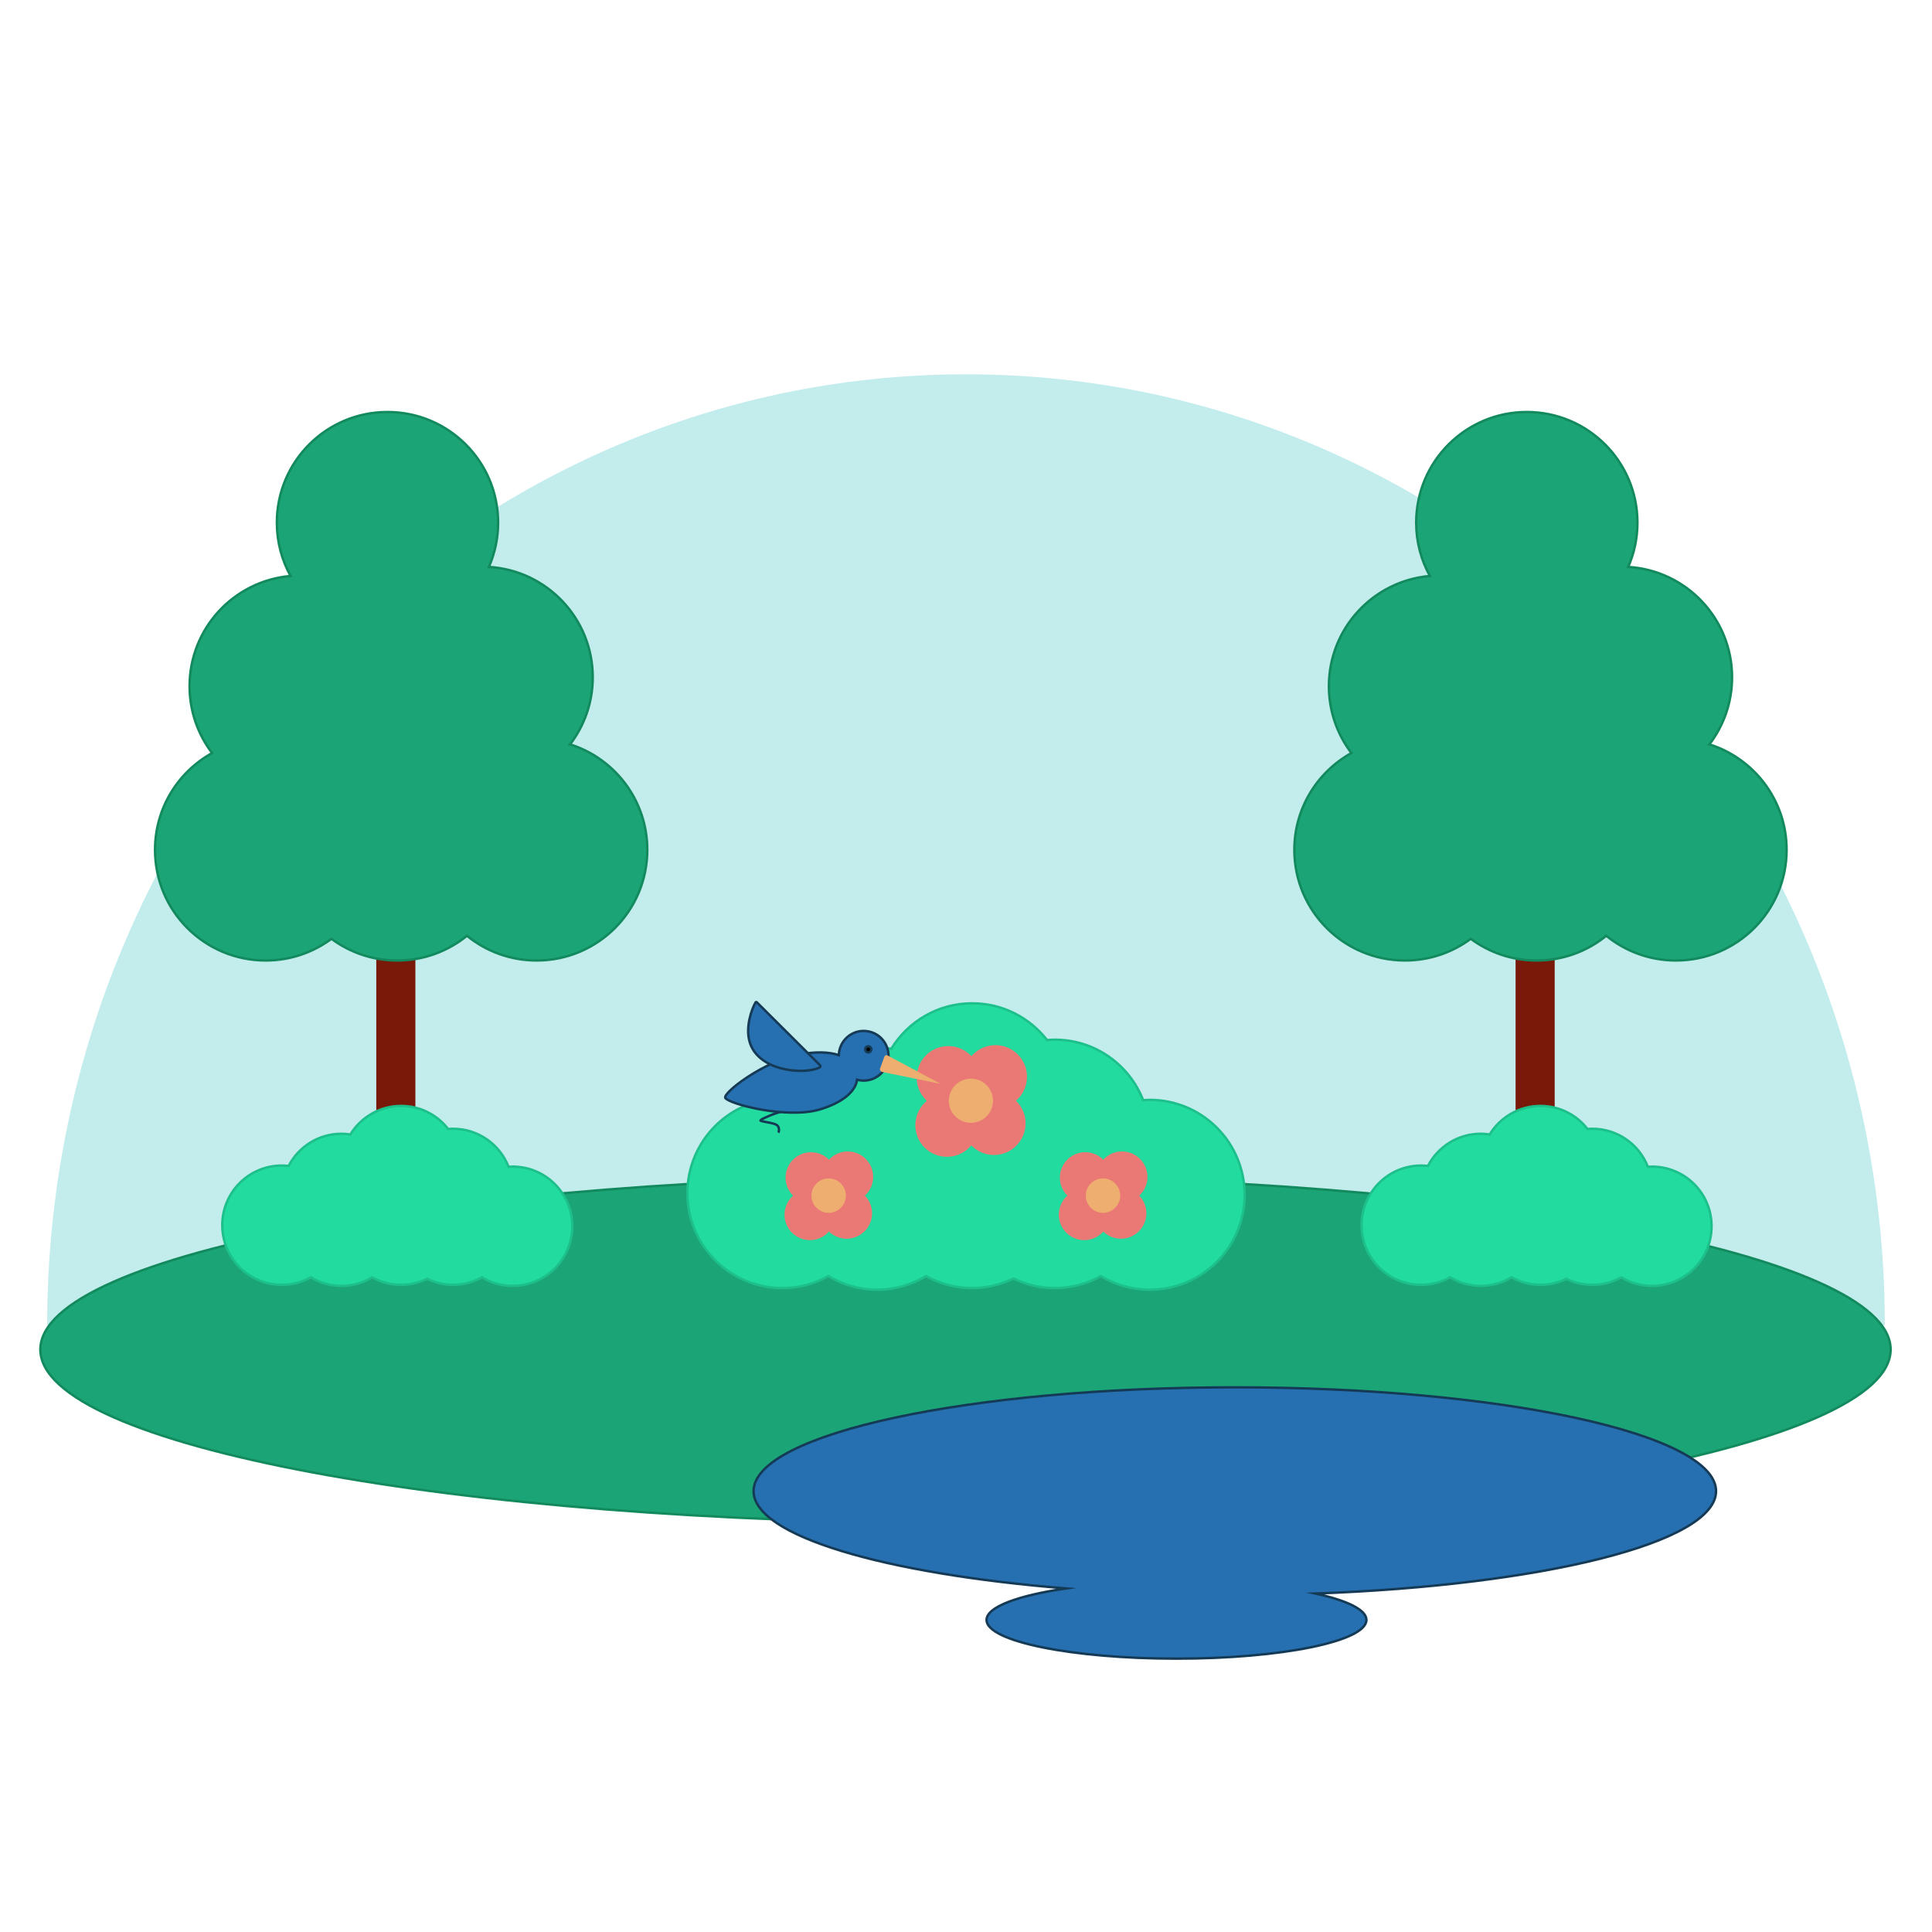
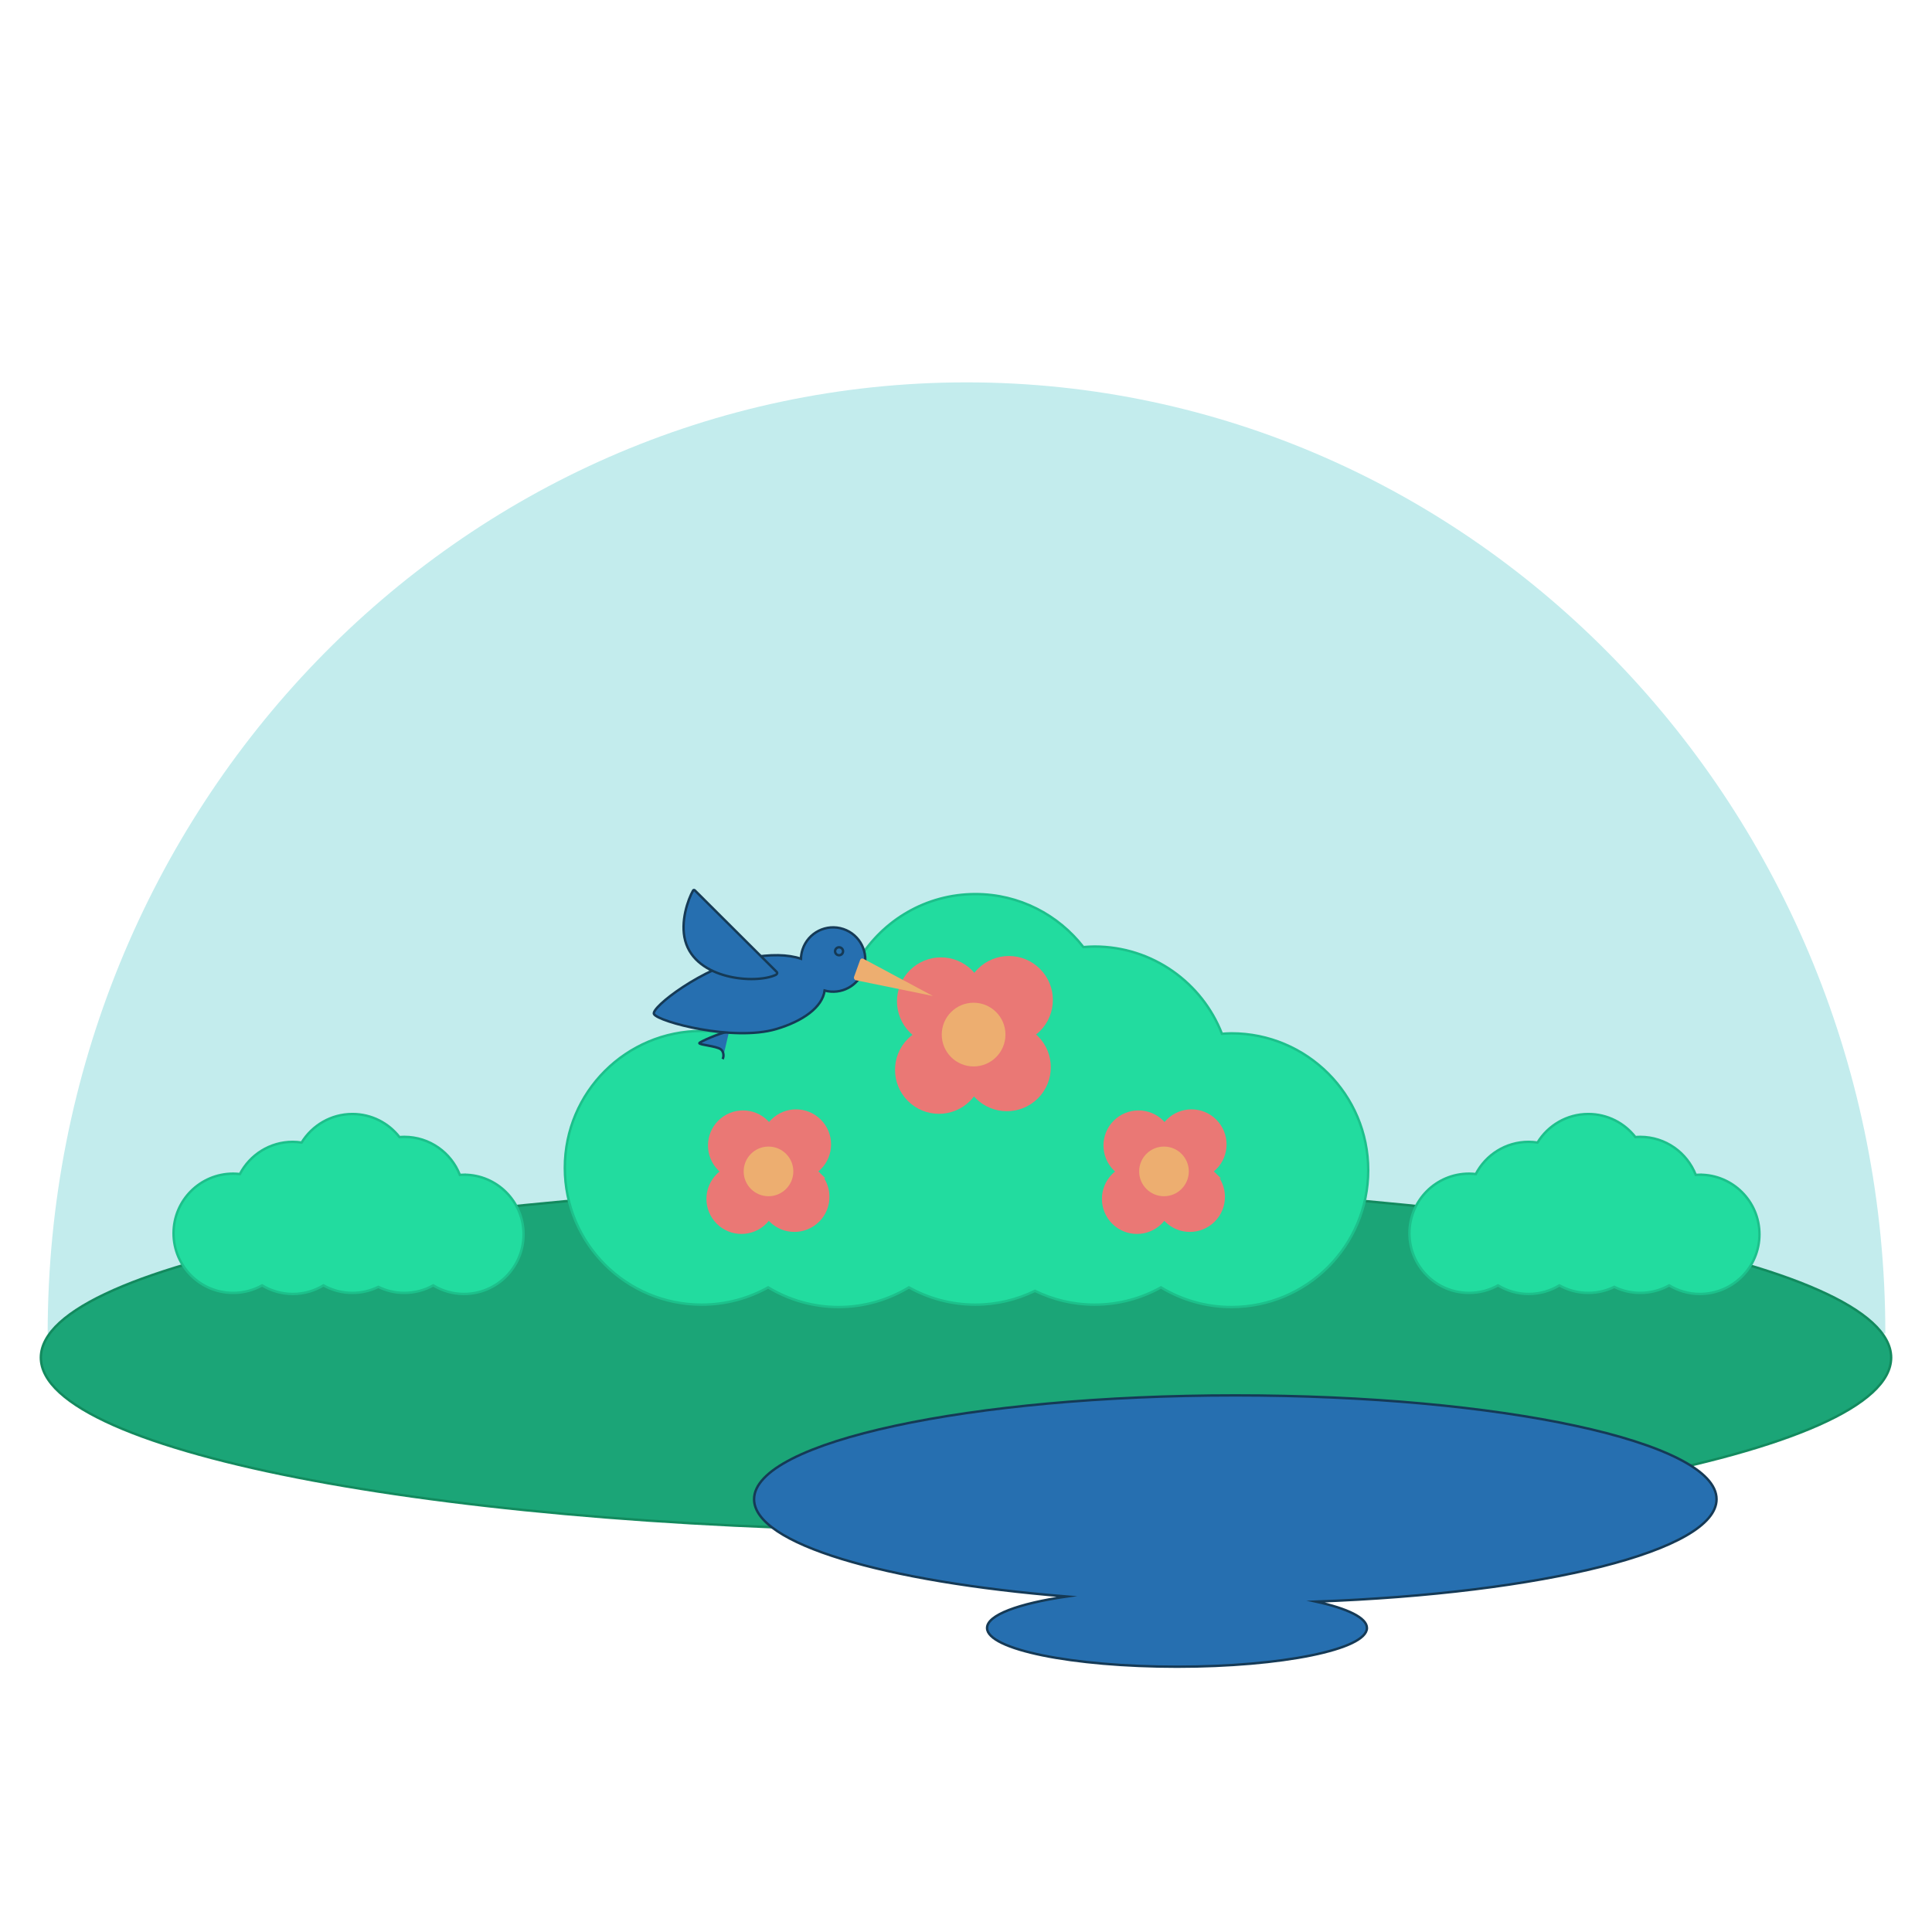
<svg xmlns="http://www.w3.org/2000/svg" width="800" height="800" viewBox="0 0 800 800" fill="none">
-   <path d="M19.53 548.83C19.53 331.32 189.87 154.99 400 154.99C610.13 154.99 780.47 331.32 780.47 548.83" fill="#C3ECED" />
-   <path opacity="0.99" d="M399.79 630.64C611.359 630.64 782.87 598.481 782.87 558.81C782.87 519.14 611.359 486.98 399.79 486.98C188.221 486.98 16.71 519.14 16.71 558.81C16.71 598.481 188.221 630.64 399.79 630.64Z" fill="#19A476" stroke="#11895D" stroke-miterlimit="10" />
-   <g opacity="0.99">
-     <path d="M643.76 280.46H627.57V524.83H643.76V280.46Z" fill="#771707" />
-     <path d="M707.82 308.23C713.71 300.52 717.21 290.9 717.21 280.46C717.21 256.1 698.19 236.19 674.2 234.75C676.66 229.13 678.03 222.93 678.03 216.41C678.03 191.11 657.52 170.6 632.22 170.6C606.92 170.6 586.41 191.11 586.41 216.41C586.41 224.42 588.47 231.95 592.09 238.5C568.66 240.52 550.27 260.17 550.27 284.12C550.27 294.53 553.75 304.13 559.6 311.82C545.51 319.63 535.96 334.65 535.96 351.91C535.96 377.21 556.47 397.72 581.77 397.72C591.98 397.72 601.4 394.38 609.02 388.73C616.64 394.38 626.06 397.72 636.27 397.72C647.21 397.72 657.25 393.88 665.13 387.48C673.01 393.88 683.05 397.72 693.99 397.72C719.29 397.72 739.8 377.21 739.8 351.91C739.8 331.43 726.36 314.1 707.83 308.23H707.82Z" fill="#19A476" stroke="#11895D" stroke-miterlimit="10" />
-   </g>
-   <g opacity="0.99">
-     <path d="M172 280.46H155.81V524.83H172V280.46Z" fill="#771707" />
-     <path d="M236.05 308.23C241.94 300.52 245.44 290.9 245.44 280.46C245.44 256.1 226.42 236.19 202.43 234.75C204.89 229.13 206.26 222.93 206.26 216.41C206.26 191.11 185.75 170.6 160.45 170.6C135.15 170.6 114.64 191.11 114.64 216.41C114.64 224.42 116.7 231.95 120.32 238.5C96.89 240.52 78.5 260.17 78.5 284.12C78.5 294.53 81.98 304.13 87.83 311.82C73.74 319.63 64.19 334.65 64.19 351.91C64.19 377.21 84.7 397.72 110 397.72C120.21 397.72 129.63 394.38 137.25 388.73C144.87 394.38 154.29 397.72 164.5 397.72C175.44 397.72 185.48 393.88 193.36 387.48C201.24 393.88 211.28 397.72 222.22 397.72C247.52 397.72 268.03 377.21 268.03 351.91C268.03 331.43 254.59 314.1 236.06 308.23H236.05Z" fill="#19A476" stroke="#11895D" stroke-miterlimit="10" />
-   </g>
-   <path d="M212.28 483.05C211.71 483.05 211.15 483.1 210.58 483.14C206.99 473.93 198.06 467.4 187.59 467.4C186.91 467.4 186.25 467.45 185.59 467.5C181.07 461.69 174.03 457.94 166.1 457.94C157.19 457.94 149.4 462.68 145.06 469.76C143.87 469.58 142.65 469.46 141.41 469.46C131.87 469.46 123.61 474.88 119.5 482.8C118.59 482.7 117.66 482.63 116.72 482.63C103.08 482.63 92.03 493.68 92.03 507.32C92.03 520.96 103.08 532.01 116.72 532.01C121.07 532.01 125.16 530.87 128.71 528.9C132.42 531.14 136.76 532.45 141.41 532.45C146.06 532.45 150.4 531.14 154.11 528.9C157.66 530.88 161.75 532.01 166.1 532.01C169.96 532.01 173.59 531.1 176.84 529.52C180.09 531.1 183.73 532.01 187.58 532.01C191.93 532.01 196.02 530.87 199.57 528.9C203.28 531.14 207.62 532.45 212.27 532.45C225.91 532.45 236.96 521.4 236.96 507.76C236.96 494.12 225.91 483.07 212.27 483.07L212.28 483.05Z" fill="#22DC9F" stroke="#1DC08B" stroke-miterlimit="10" />
-   <path d="M684.05 483.05C683.48 483.05 682.92 483.1 682.35 483.14C678.76 473.93 669.83 467.4 659.36 467.4C658.68 467.4 658.02 467.45 657.36 467.5C652.84 461.69 645.8 457.94 637.87 457.94C628.96 457.94 621.17 462.68 616.83 469.76C615.64 469.58 614.42 469.46 613.18 469.46C603.64 469.46 595.38 474.88 591.27 482.8C590.36 482.7 589.43 482.63 588.49 482.63C574.85 482.63 563.8 493.68 563.8 507.32C563.8 520.96 574.85 532.01 588.49 532.01C592.84 532.01 596.93 530.87 600.48 528.9C604.19 531.14 608.53 532.45 613.18 532.45C617.83 532.45 622.17 531.14 625.88 528.9C629.43 530.88 633.52 532.01 637.87 532.01C641.73 532.01 645.36 531.1 648.61 529.52C651.86 531.1 655.5 532.01 659.35 532.01C663.7 532.01 667.79 530.87 671.34 528.9C675.05 531.14 679.39 532.45 684.04 532.45C697.68 532.45 708.73 521.4 708.73 507.76C708.73 494.12 697.68 483.07 684.04 483.07L684.05 483.05Z" fill="#22DC9F" stroke="#1DC08B" stroke-miterlimit="10" />
-   <path d="M710.58 617.46C710.58 593.71 621.36 574.46 511.31 574.46C401.26 574.46 312.04 593.71 312.04 617.46C312.04 635.9 365.86 651.63 441.45 657.74C421.52 660.65 408.51 665.41 408.51 670.78C408.51 679.64 443.72 686.81 487.16 686.81C530.6 686.81 565.81 679.63 565.81 670.78C565.81 666.56 557.78 662.72 544.69 659.85C638.85 656.42 710.58 638.75 710.58 617.45V617.46Z" fill="#266FB0" stroke="#153A56" stroke-miterlimit="10" />
-   <path d="M476.06 455.43C475.15 455.43 474.26 455.51 473.36 455.57C467.65 440.91 453.43 430.51 436.76 430.51C435.68 430.51 434.63 430.59 433.57 430.67C426.38 421.42 415.18 415.45 402.55 415.45C388.36 415.45 375.97 422.99 369.06 434.27C367.16 433.99 365.23 433.79 363.25 433.79C348.07 433.79 334.92 442.42 328.37 455.02C326.92 454.86 325.44 454.75 323.94 454.75C302.23 454.75 284.64 472.35 284.64 494.05C284.64 515.75 302.24 533.35 323.94 533.35C330.87 533.35 337.37 531.54 343.03 528.39C348.94 531.95 355.84 534.03 363.25 534.03C370.66 534.03 377.55 531.95 383.47 528.39C389.12 531.54 395.63 533.35 402.56 533.35C408.7 533.35 414.49 531.9 419.66 529.39C424.84 531.9 430.62 533.35 436.76 533.35C443.69 533.35 450.19 531.54 455.85 528.39C461.76 531.95 468.66 534.03 476.07 534.03C497.78 534.03 515.37 516.43 515.37 494.73C515.37 473.03 497.77 455.43 476.07 455.43H476.06Z" fill="#22DC9F" stroke="#1DC08B" stroke-miterlimit="10" />
-   <path d="M419.78 456.99C419.3 456.51 418.78 456.09 418.24 455.71C418.99 455.24 419.71 454.7 420.37 454.04C424.89 449.52 424.89 442.18 420.37 437.66C415.85 433.14 408.51 433.14 403.99 437.66C403.33 438.32 402.77 439.05 402.3 439.82C401.88 439.2 401.4 438.6 400.85 438.05C396.33 433.53 388.99 433.53 384.47 438.05C379.95 442.57 379.95 449.91 384.47 454.43C385.04 455 385.65 455.49 386.29 455.92C385.44 456.41 384.64 457.01 383.91 457.74C379.39 462.26 379.39 469.6 383.91 474.12C388.43 478.64 395.77 478.64 400.29 474.12C401.01 473.4 401.6 472.61 402.08 471.78C402.47 472.34 402.9 472.88 403.4 473.37C407.92 477.89 415.26 477.89 419.78 473.37C424.3 468.85 424.3 461.51 419.78 456.99Z" fill="#EA7875" stroke="#EA7875" stroke-width="3" stroke-miterlimit="10" />
-   <path d="M402.04 464.95C407.093 464.95 411.19 460.854 411.19 455.8C411.19 450.747 407.093 446.65 402.04 446.65C396.987 446.65 392.89 450.747 392.89 455.8C392.89 460.854 396.987 464.95 402.04 464.95Z" fill="#EDAE70" />
-   <path d="M356.96 496.01C356.58 495.63 356.18 495.31 355.76 495.01C356.35 494.65 356.91 494.22 357.42 493.71C360.95 490.18 360.95 484.47 357.42 480.94C353.89 477.41 348.18 477.41 344.65 480.94C344.13 481.46 343.7 482.03 343.33 482.63C343.01 482.14 342.63 481.68 342.2 481.25C338.67 477.72 332.96 477.72 329.43 481.25C325.9 484.78 325.9 490.49 329.43 494.02C329.87 494.46 330.35 494.85 330.85 495.18C330.19 495.56 329.56 496.03 328.99 496.6C325.46 500.13 325.46 505.84 328.99 509.37C332.52 512.9 338.23 512.9 341.76 509.37C342.32 508.81 342.78 508.19 343.16 507.54C343.46 507.98 343.8 508.39 344.19 508.78C347.72 512.31 353.43 512.31 356.96 508.78C360.49 505.25 360.49 499.54 356.96 496.01Z" fill="#EA7875" stroke="#EA7875" stroke-width="3" stroke-miterlimit="10" />
-   <path d="M343.14 502.21C347.078 502.21 350.27 499.018 350.27 495.08C350.27 491.142 347.078 487.95 343.14 487.95C339.202 487.95 336.01 491.142 336.01 495.08C336.01 499.018 339.202 502.21 343.14 502.21Z" fill="#EDAE70" />
-   <path d="M470.54 496.01C470.16 495.63 469.76 495.31 469.34 495.01C469.93 494.65 470.49 494.22 471 493.71C474.53 490.18 474.53 484.47 471 480.94C467.47 477.41 461.76 477.41 458.23 480.94C457.71 481.46 457.28 482.03 456.91 482.63C456.59 482.14 456.21 481.68 455.78 481.25C452.25 477.72 446.54 477.72 443.01 481.25C439.48 484.78 439.48 490.49 443.01 494.02C443.45 494.46 443.93 494.85 444.43 495.18C443.77 495.56 443.14 496.03 442.57 496.6C439.04 500.13 439.04 505.84 442.57 509.37C446.1 512.9 451.81 512.9 455.34 509.37C455.9 508.81 456.36 508.19 456.74 507.54C457.04 507.98 457.38 508.39 457.77 508.78C461.3 512.31 467.01 512.31 470.54 508.78C474.07 505.25 474.07 499.54 470.54 496.01Z" fill="#EA7875" stroke="#EA7875" stroke-width="3" stroke-miterlimit="10" />
-   <path d="M456.72 502.21C460.658 502.21 463.85 499.018 463.85 495.08C463.85 491.142 460.658 487.95 456.72 487.95C452.782 487.95 449.59 491.142 449.59 495.08C449.59 499.018 452.782 502.21 456.72 502.21Z" fill="#EDAE70" />
-   <path d="M324.36 460.17C321.09 460.68 314.82 463.61 314.83 463.9C314.83 464.48 320.11 464.79 321.66 465.85C322.6 466.49 322.79 468.06 322.29 469.02" stroke="#153A56" stroke-miterlimit="10" />
-   <path d="M367.39 440.43C369.19 435.04 366.28 429.21 360.89 427.41C355.5 425.61 349.67 428.52 347.87 433.91C347.54 434.9 347.37 435.91 347.34 436.91C343.19 435.52 337.55 435.38 330.76 436.68C316.11 439.48 299.17 452.59 300.33 454.62C301.74 457.1 325.7 463.45 339.4 459.42C347.99 456.89 354.21 452.41 354.91 447.09C360.14 448.53 365.65 445.65 367.38 440.44L367.39 440.43Z" fill="#266FB0" stroke="#153A56" stroke-miterlimit="10" />
-   <path d="M389.53 448.819L365.24 443.859C364.59 443.729 364.2 443.039 364.43 442.419L366.2 437.519C366.39 436.989 367 436.759 367.49 437.019L389.53 448.819Z" fill="#EDAE70" />
-   <path d="M359.53 435.79C360.231 435.79 360.8 435.221 360.8 434.52C360.8 433.819 360.231 433.25 359.53 433.25C358.829 433.25 358.26 433.819 358.26 434.52C358.26 435.221 358.829 435.79 359.53 435.79Z" fill="black" stroke="#153A56" stroke-miterlimit="10" />
-   <path d="M339.56 441.1C330.83 432.41 322.1 423.71 313.38 415.02C313.22 414.86 312.96 414.88 312.85 415.08C311.23 417.92 308.68 425.06 310.33 431.16C313.7 443.62 332.78 445.1 339.27 442.09C339.7 441.89 339.9 441.44 339.57 441.11L339.56 441.1Z" fill="#266FB0" stroke="#153A56" stroke-miterlimit="10" />
+   <path d="M19.74 552.17C19.74 334.66 190.08 158.33 400.21 158.33C610.34 158.33 780.68 334.66 780.68 552.17" fill="#C3ECED" />
+   <path opacity="0.99" d="M400 633.99C611.569 633.99 783.08 601.831 783.08 562.16C783.08 522.489 611.569 490.33 400 490.33C188.431 490.33 16.92 522.489 16.92 562.16C16.92 601.831 188.431 633.99 400 633.99Z" fill="#19A476" stroke="#11895D" stroke-miterlimit="10" />
+   <path d="M192.11 486.4C191.54 486.4 190.98 486.45 190.41 486.49C186.82 477.28 177.89 470.75 167.42 470.75C166.74 470.75 166.08 470.8 165.42 470.85C160.9 465.04 153.86 461.29 145.93 461.29C137.02 461.29 129.23 466.03 124.89 473.11C123.7 472.93 122.48 472.81 121.24 472.81C111.7 472.81 103.44 478.23 99.33 486.15C98.42 486.05 97.49 485.98 96.55 485.98C82.91 485.98 71.86 497.03 71.86 510.67C71.86 524.31 82.91 535.36 96.55 535.36C100.9 535.36 104.99 534.22 108.54 532.25C112.25 534.49 116.59 535.8 121.24 535.8C125.89 535.8 130.23 534.49 133.94 532.25C137.49 534.23 141.58 535.36 145.93 535.36C149.79 535.36 153.42 534.45 156.67 532.87C159.92 534.45 163.56 535.36 167.41 535.36C171.76 535.36 175.85 534.22 179.4 532.25C183.11 534.49 187.45 535.8 192.1 535.8C205.74 535.8 216.79 524.75 216.79 511.11C216.79 497.47 205.74 486.42 192.1 486.42L192.11 486.4Z" fill="#22DC9F" stroke="#1DC08B" stroke-miterlimit="10" />
+   <path d="M703.87 486.4C703.3 486.4 702.74 486.45 702.17 486.49C698.58 477.28 689.65 470.75 679.18 470.75C678.5 470.75 677.84 470.8 677.18 470.85C672.66 465.04 665.62 461.29 657.69 461.29C648.78 461.29 640.99 466.03 636.65 473.11C635.46 472.93 634.24 472.81 633 472.81C623.46 472.81 615.2 478.23 611.09 486.15C610.18 486.05 609.25 485.98 608.31 485.98C594.67 485.98 583.62 497.03 583.62 510.67C583.62 524.31 594.67 535.36 608.31 535.36C612.66 535.36 616.75 534.22 620.3 532.25C624.01 534.49 628.35 535.8 633 535.8C637.65 535.8 641.99 534.49 645.7 532.25C649.25 534.23 653.34 535.36 657.69 535.36C661.55 535.36 665.18 534.45 668.43 532.87C671.68 534.45 675.32 535.36 679.17 535.36C683.52 535.36 687.61 534.22 691.16 532.25C694.87 534.49 699.21 535.8 703.86 535.8C717.5 535.8 728.55 524.75 728.55 511.11C728.55 497.47 717.5 486.42 703.86 486.42L703.87 486.4Z" fill="#22DC9F" stroke="#1DC08B" stroke-miterlimit="10" />
+   <path d="M710.79 620.8C710.79 597.05 621.57 577.8 511.52 577.8C401.47 577.8 312.25 597.05 312.25 620.8C312.25 639.24 366.07 654.97 441.66 661.08C421.73 663.99 408.72 668.75 408.72 674.12C408.72 682.98 443.93 690.15 487.37 690.15C530.81 690.15 566.02 682.97 566.02 674.12C566.02 669.9 557.99 666.06 544.9 663.19C639.06 659.76 710.79 642.09 710.79 620.79V620.8Z" fill="#266FB0" stroke="#153A56" stroke-miterlimit="10" />
+   <path d="M509.87 427.88C508.55 427.88 507.27 427.99 505.98 428.08C497.75 406.95 477.25 391.94 453.21 391.94C451.66 391.94 450.13 392.05 448.61 392.17C438.24 378.83 422.09 370.22 403.89 370.22C383.43 370.22 365.56 381.1 355.6 397.35C352.86 396.94 350.08 396.66 347.22 396.66C325.33 396.66 306.37 409.1 296.93 427.27C294.83 427.03 292.71 426.89 290.55 426.89C259.25 426.89 233.88 452.26 233.88 483.56C233.88 514.86 259.25 540.23 290.55 540.23C300.54 540.23 309.92 537.62 318.07 533.08C326.59 538.21 336.54 541.22 347.22 541.22C357.9 541.22 367.84 538.21 376.37 533.08C384.52 537.62 393.9 540.23 403.89 540.23C412.74 540.23 421.08 538.14 428.55 534.52C436.01 538.14 444.36 540.23 453.21 540.23C463.2 540.23 472.58 537.62 480.73 533.08C489.25 538.21 499.2 541.22 509.88 541.22C541.18 541.22 566.55 515.85 566.55 484.55C566.55 453.25 541.18 427.88 509.88 427.88H509.87Z" fill="#22DC9F" stroke="#1DC08B" stroke-miterlimit="10" />
+   <path d="M428.73 430.12C428.03 429.42 427.28 428.82 426.51 428.27C427.6 427.6 428.63 426.81 429.58 425.87C436.1 419.35 436.1 408.78 429.58 402.25C423.06 395.73 412.49 395.73 405.96 402.25C405 403.21 404.2 404.26 403.52 405.37C402.92 404.47 402.23 403.62 401.43 402.82C394.91 396.3 384.34 396.3 377.81 402.82C371.28 409.34 371.29 419.91 377.81 426.44C378.63 427.26 379.5 427.97 380.43 428.58C379.21 429.29 378.05 430.15 377 431.2C370.48 437.72 370.48 448.29 377 454.82C383.52 461.34 394.09 461.34 400.62 454.82C401.65 453.79 402.5 452.65 403.21 451.44C403.77 452.25 404.4 453.02 405.11 453.74C411.63 460.26 422.2 460.26 428.73 453.74C435.25 447.22 435.25 436.65 428.73 430.12Z" fill="#EA7875" stroke="#EA7875" stroke-width="3" stroke-miterlimit="10" />
+   <path d="M403.15 441.59C410.435 441.59 416.34 435.685 416.34 428.4C416.34 421.115 410.435 415.21 403.15 415.21C395.865 415.21 389.96 421.115 389.96 428.4C389.96 435.685 395.865 441.59 403.15 441.59Z" fill="#EDAE70" />
+   <path d="M338.16 486.39C337.62 485.85 337.03 485.38 336.43 484.95C337.28 484.43 338.08 483.81 338.82 483.08C343.9 478 343.9 469.76 338.82 464.67C333.74 459.59 325.5 459.59 320.41 464.67C319.66 465.42 319.04 466.24 318.51 467.1C318.04 466.4 317.5 465.73 316.88 465.11C311.8 460.03 303.56 460.03 298.47 465.11C293.39 470.19 293.39 478.43 298.47 483.52C299.11 484.16 299.79 484.71 300.51 485.19C299.56 485.74 298.65 486.42 297.83 487.23C292.75 492.31 292.75 500.55 297.83 505.64C302.91 510.72 311.15 510.72 316.24 505.64C317.04 504.84 317.71 503.95 318.26 503.01C318.7 503.64 319.18 504.24 319.74 504.8C324.82 509.88 333.06 509.88 338.15 504.8C343.23 499.72 343.23 491.48 338.15 486.39H338.16Z" fill="#EA7875" stroke="#EA7875" stroke-width="3" stroke-miterlimit="10" />
+   <path d="M318.22 495.331C323.898 495.331 328.5 490.728 328.5 485.051C328.5 479.373 323.898 474.771 318.22 474.771C312.543 474.771 307.94 479.373 307.94 485.051C307.94 490.728 312.543 495.331 318.22 495.331Z" fill="#EDAE70" />
+   <path d="M501.92 486.39C501.38 485.85 500.79 485.38 500.19 484.95C501.04 484.43 501.84 483.81 502.58 483.08C507.66 478 507.66 469.76 502.58 464.67C497.5 459.59 489.26 459.59 484.17 464.67C483.42 465.42 482.8 466.24 482.27 467.1C481.8 466.4 481.26 465.73 480.64 465.11C475.56 460.03 467.32 460.03 462.23 465.11C457.15 470.19 457.15 478.43 462.23 483.52C462.87 484.16 463.55 484.71 464.27 485.19C463.32 485.74 462.41 486.42 461.59 487.23C456.51 492.31 456.51 500.55 461.59 505.64C466.67 510.72 474.91 510.72 480 505.64C480.8 504.84 481.47 503.95 482.02 503.01C482.46 503.64 482.94 504.24 483.5 504.8C488.58 509.88 496.82 509.88 501.91 504.8C507 499.72 506.99 491.48 501.91 486.39H501.92Z" fill="#EA7875" stroke="#EA7875" stroke-width="3" stroke-miterlimit="10" />
+   <path d="M481.98 495.331C487.658 495.331 492.26 490.728 492.26 485.051C492.26 479.373 487.658 474.771 481.98 474.771C476.303 474.771 471.7 479.373 471.7 485.051C471.7 490.728 476.303 495.331 481.98 495.331Z" fill="#EDAE70" />
+   <path d="M301.91 427.1C297.68 427.77 289.56 431.55 289.57 431.93C289.57 432.68 296.41 433.09 298.41 434.45C299.62 435.28 299.88 437.31 299.22 438.55" fill="#266FB0" />
+   <path d="M301.91 427.1C297.68 427.77 289.56 431.55 289.57 431.93C289.57 432.68 296.41 433.09 298.41 434.45C299.62 435.28 299.88 437.31 299.22 438.55" stroke="#153A56" stroke-miterlimit="10" />
+   <path d="M357.61 401.54C359.94 394.56 356.17 387.02 349.19 384.69C342.21 382.36 334.67 386.13 332.34 393.11C331.91 394.4 331.69 395.7 331.66 396.99C326.29 395.19 318.99 395.01 310.2 396.69C291.23 400.31 269.31 417.29 270.8 419.91C272.63 423.12 303.64 431.35 321.38 426.12C332.5 422.84 340.55 417.04 341.46 410.16C348.24 412.02 355.36 408.29 357.61 401.55V401.54Z" fill="#266FB0" stroke="#153A56" stroke-miterlimit="10" />
+   <path d="M386.28 412.409L354.46 405.909C353.81 405.779 353.42 405.089 353.65 404.469L356.17 397.479C356.36 396.949 356.97 396.719 357.46 396.979L386.27 412.409H386.28Z" fill="#EDAE70" />
+   <path d="M347.44 395.55C348.351 395.55 349.09 394.811 349.09 393.9C349.09 392.989 348.351 392.25 347.44 392.25C346.529 392.25 345.79 392.989 345.79 393.9C345.79 394.811 346.529 395.55 347.44 395.55Z" fill="#266FB0" stroke="#153A56" stroke-miterlimit="10" />
+   <path d="M321.59 402.42C310.29 391.17 298.99 379.91 287.69 368.66C287.49 368.46 287.14 368.48 287 368.73C284.9 372.41 281.6 381.64 283.74 389.54C288.1 405.67 312.81 407.58 321.21 403.69C321.76 403.43 322.02 402.85 321.59 402.42Z" fill="#266FB0" stroke="#153A56" stroke-miterlimit="10" />
</svg>
